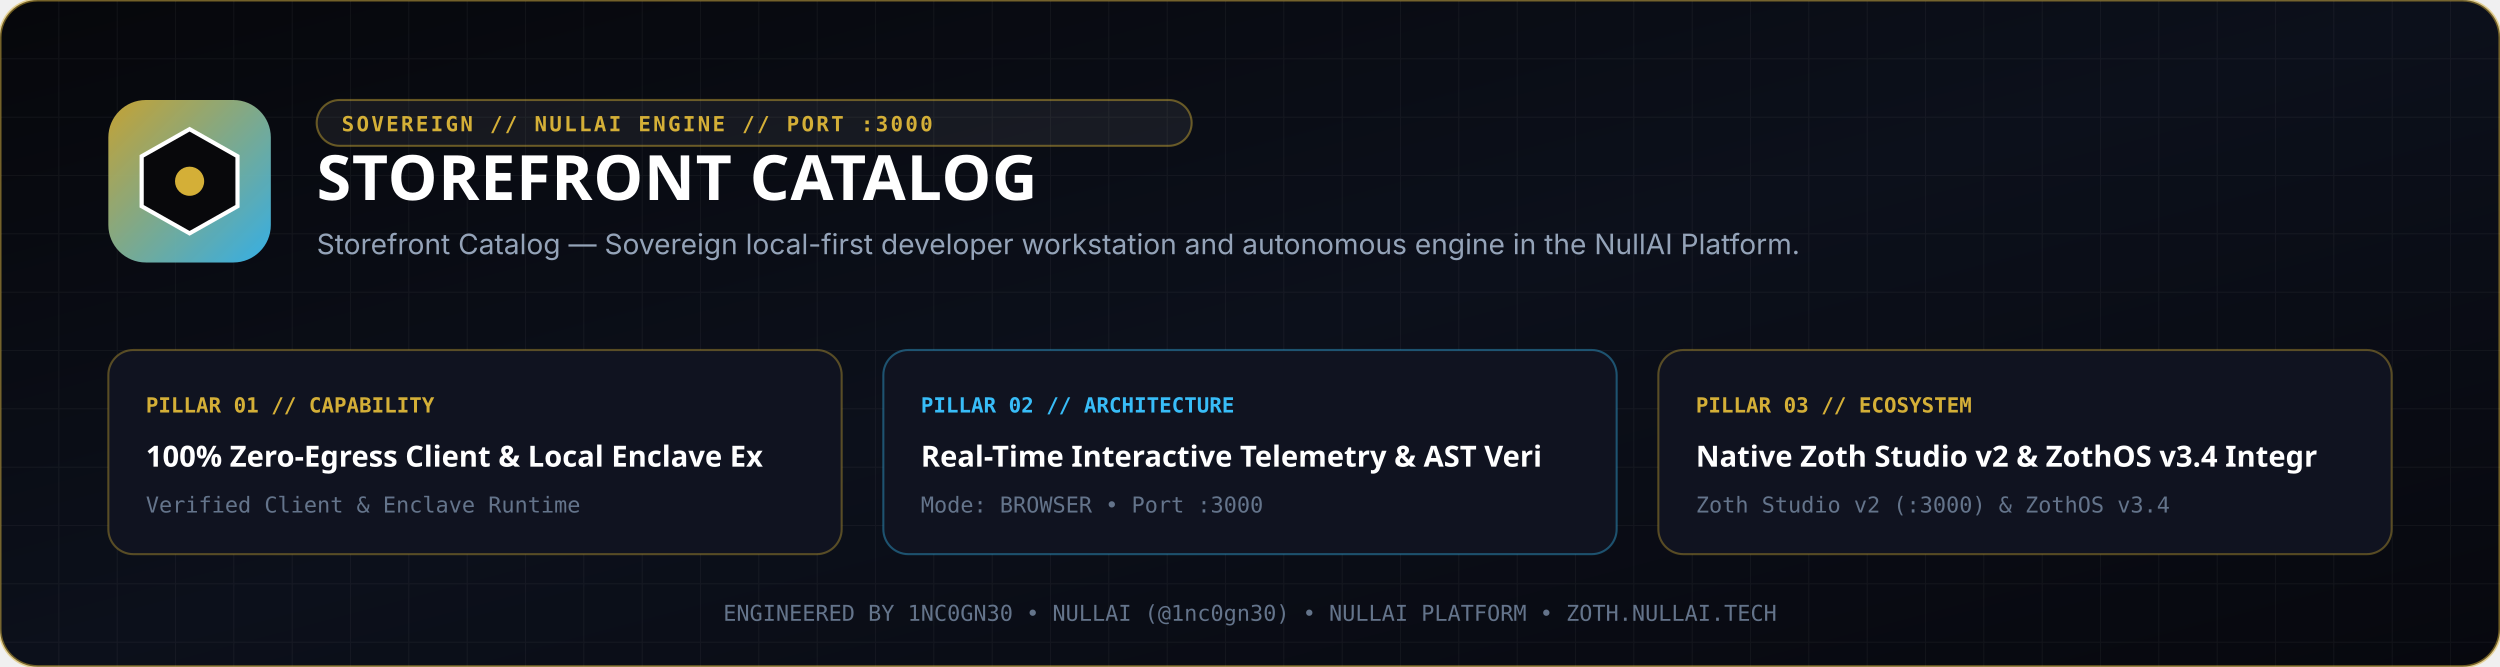
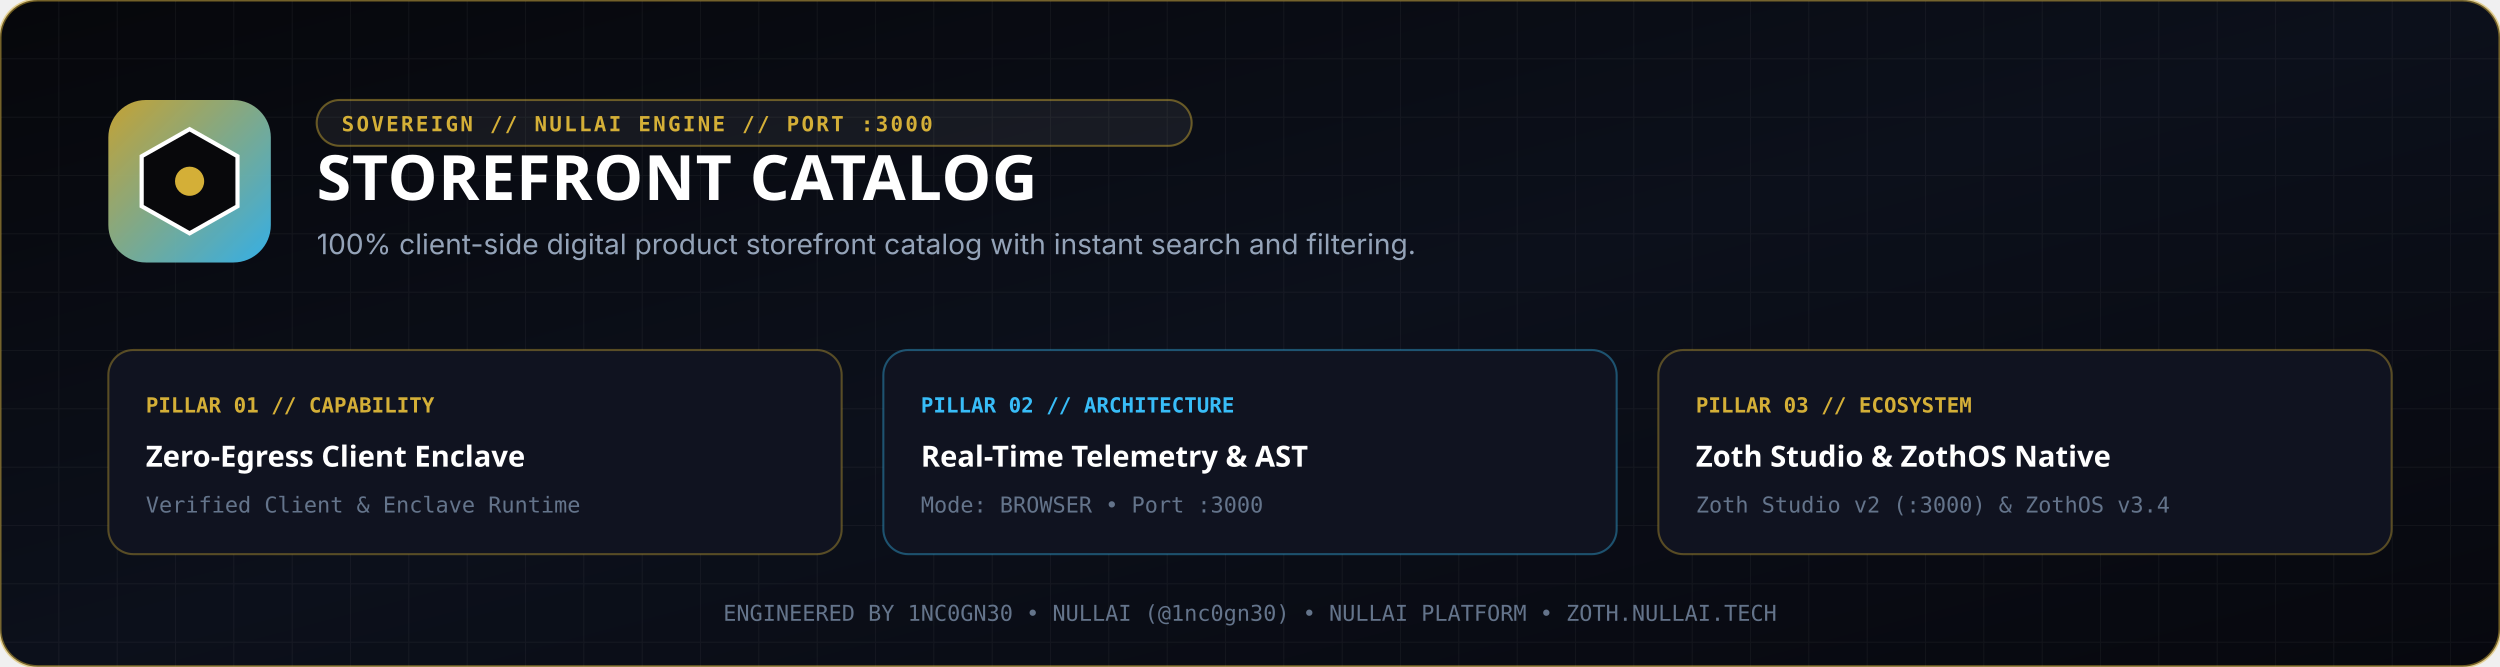
<svg xmlns="http://www.w3.org/2000/svg" viewBox="0 0 1200 320" width="100%" height="100%">
  <defs>
    <linearGradient id="bg" x1="0%" y1="0%" x2="100%" y2="100%">
      <stop offset="0%" stop-color="#06070B" />
      <stop offset="50%" stop-color="#0C101B" />
      <stop offset="100%" stop-color="#07080E" />
    </linearGradient>
    <linearGradient id="accent" x1="0%" y1="0%" x2="100%" y2="100%">
      <stop offset="0%" stop-color="#D4AF37" />
      <stop offset="100%" stop-color="#38BDF8" />
    </linearGradient>
    <pattern id="grid" width="28" height="28" patternUnits="userSpaceOnUse">
      <path d="M 28 0 L 0 0 0 28" fill="none" stroke="rgba(255,255,255,0.04)" stroke-width="1" />
    </pattern>
  </defs>
  <rect width="1200" height="320" rx="18" fill="url(#bg)" stroke="#D4AF37" stroke-opacity="0.5" stroke-width="1.5" />
  <rect width="1200" height="320" rx="18" fill="url(#grid)" />
  <g transform="translate(52, 48)">
    <rect width="78" height="78" rx="18" fill="url(#accent)" opacity="0.92" />
    <polygon points="39,14 62,27 62,51 39,64 16,51 16,27" fill="#08080B" stroke="#FFFFFF" stroke-width="2" />
    <circle cx="39" cy="39" r="7" fill="#D4AF37" />
  </g>
  <g transform="translate(152, 62)">
    <rect x="0" y="-14" width="420" height="22" rx="11" fill="rgba(255,255,255,0.06)" stroke="#D4AF37" stroke-opacity="0.45" />
    <text x="12" y="1" fill="#D4AF37" font-family="JetBrains Mono, monospace" font-size="10" font-weight="700" letter-spacing="1.1">SOVEREIGN // NULLAI ENGINE // PORT :3000</text>
    <text x="0" y="34" fill="#FFFFFF" font-family="Syne, Space Grotesk, sans-serif" font-size="30" font-weight="800" letter-spacing="0.4">STOREFRONT CATALOG</text>
-     <text x="0" y="60" fill="#94A3B8" font-family="Inter, sans-serif" font-size="13.5">Storefront Catalog — Sovereign local-first developer workstation and autonomous engine in the NullAI Platform.</text>
+     <text x="0" y="60" fill="#94A3B8" font-family="Inter, sans-serif" font-size="13.5">100% client-side digital product storefront catalog with instant search and filtering.</text>
  </g>
  <g transform="translate(52, 168)">
    <rect x="0" y="0" width="352" height="98" rx="12" fill="#101320" stroke="#D4AF37" stroke-opacity="0.38" />
    <text x="18" y="30" fill="#D4AF37" font-family="JetBrains Mono, monospace" font-size="10" font-weight="700">PILLAR 01 // CAPABILITY</text>
-     <text x="18" y="56" fill="#FFFFFF" font-family="Space Grotesk, sans-serif" font-size="14" font-weight="700">100% Zero-Egress Client &amp; Local Enclave Ex</text>
+     <text x="18" y="56" fill="#FFFFFF" font-family="Space Grotesk, sans-serif" font-size="14" font-weight="700">Zero-Egress Client Enclave</text>
    <text x="18" y="78" fill="#64748B" font-family="JetBrains Mono, monospace" font-size="10.5">Verified Client &amp; Enclave Runtime</text>
    <rect x="372" y="0" width="352" height="98" rx="12" fill="#101320" stroke="#38BDF8" stroke-opacity="0.38" />
    <text x="390" y="30" fill="#38BDF8" font-family="JetBrains Mono, monospace" font-size="10" font-weight="700">PILLAR 02 // ARCHITECTURE</text>
-     <text x="390" y="56" fill="#FFFFFF" font-family="Space Grotesk, sans-serif" font-size="14" font-weight="700">Real-Time Interactive Telemetry &amp; AST Veri</text>
+     <text x="390" y="56" fill="#FFFFFF" font-family="Space Grotesk, sans-serif" font-size="14" font-weight="700">Real-Time Telemetry &amp; AST</text>
    <text x="390" y="78" fill="#64748B" font-family="JetBrains Mono, monospace" font-size="10.5">Mode: BROWSER • Port :3000</text>
    <rect x="744" y="0" width="352" height="98" rx="12" fill="#101320" stroke="#D4AF37" stroke-opacity="0.38" />
    <text x="762" y="30" fill="#D4AF37" font-family="JetBrains Mono, monospace" font-size="10" font-weight="700">PILLAR 03 // ECOSYSTEM</text>
-     <text x="762" y="56" fill="#FFFFFF" font-family="Space Grotesk, sans-serif" font-size="14" font-weight="700">Native Zoth Studio v2 &amp; ZothOS v3.4 Integr</text>
+     <text x="762" y="56" fill="#FFFFFF" font-family="Space Grotesk, sans-serif" font-size="14" font-weight="700">Zoth Studio &amp; ZothOS Native</text>
    <text x="762" y="78" fill="#64748B" font-family="JetBrains Mono, monospace" font-size="10.5">Zoth Studio v2 (:3000) &amp; ZothOS v3.4</text>
  </g>
  <text x="600" y="298" text-anchor="middle" fill="#64748B" font-family="JetBrains Mono, monospace" font-size="10.5">
    ENGINEERED BY 1NC0GN30 • NULLAI (@1nc0gn30)  •  NULLAI PLATFORM  •  ZOTH.NULLAI.TECH
  </text>
</svg>
